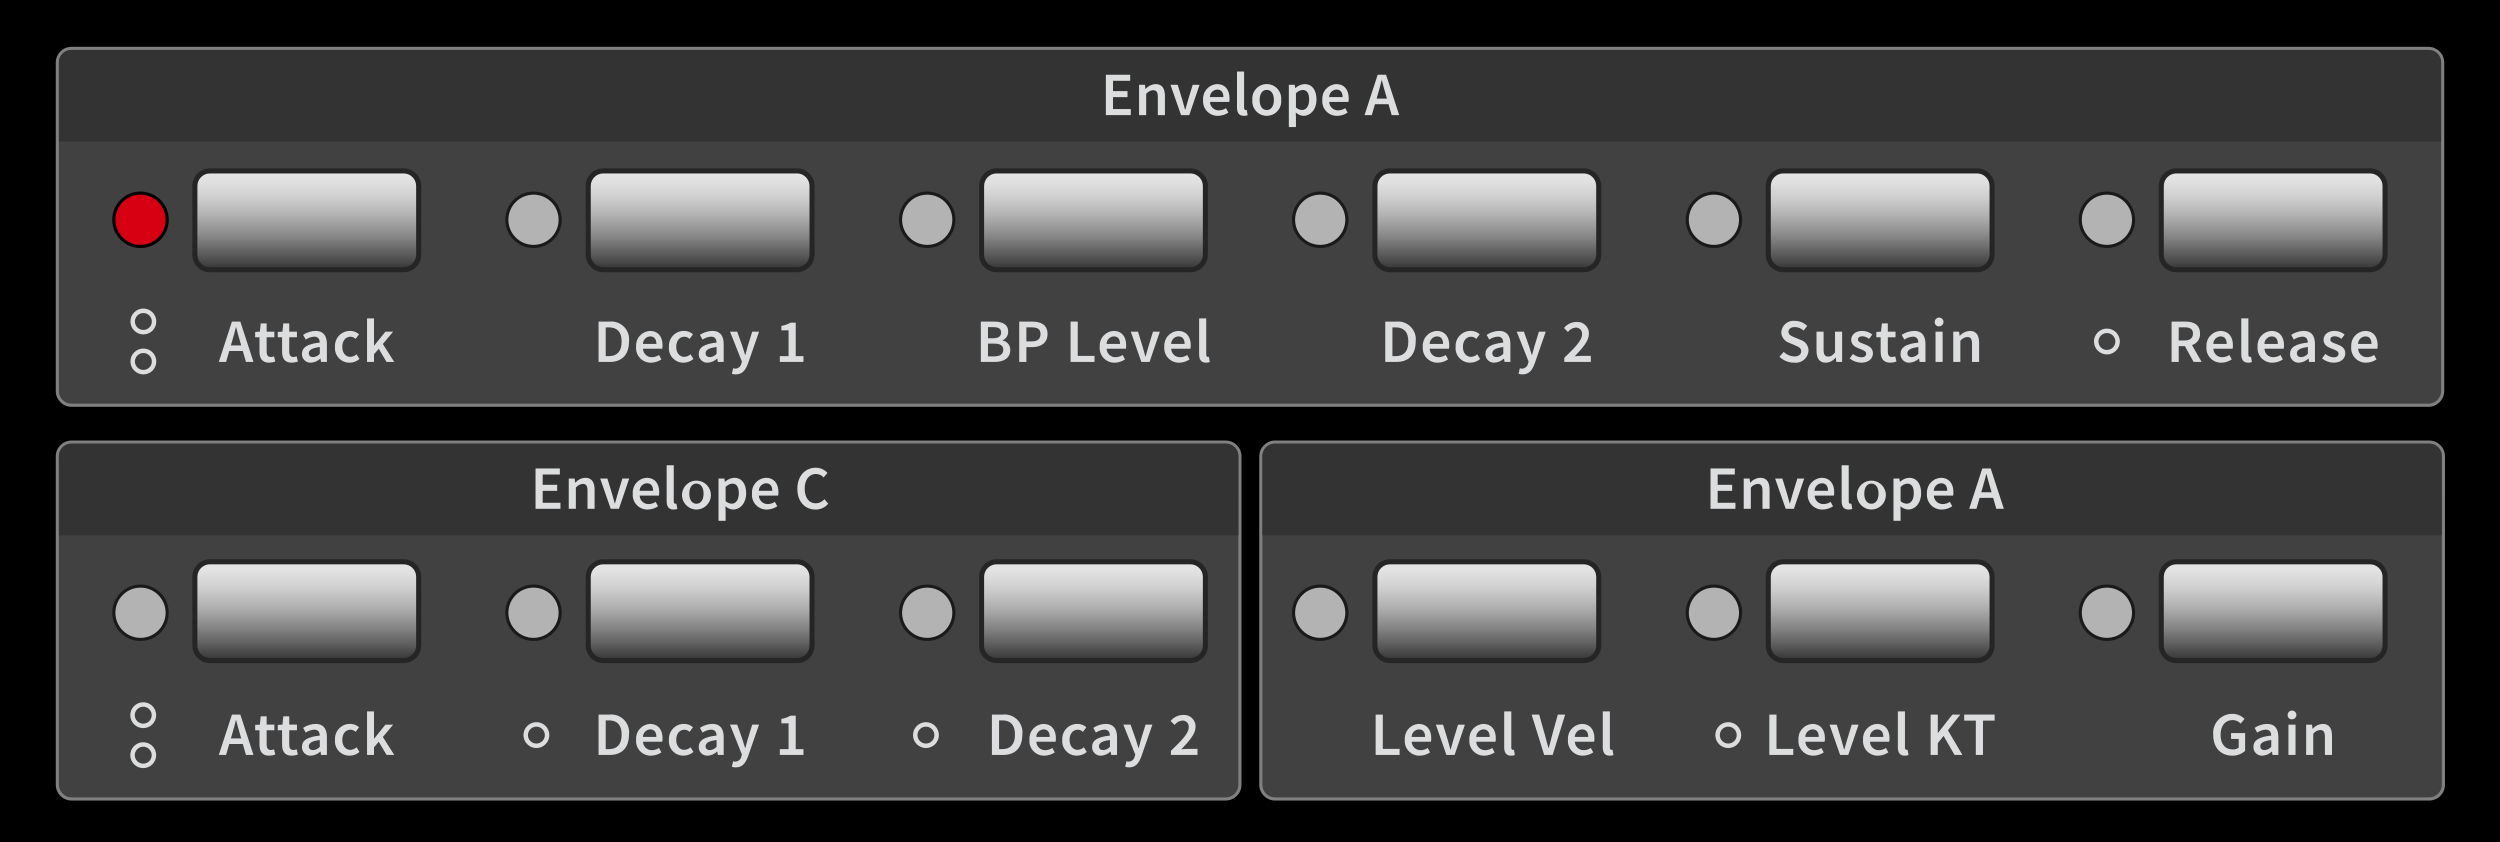
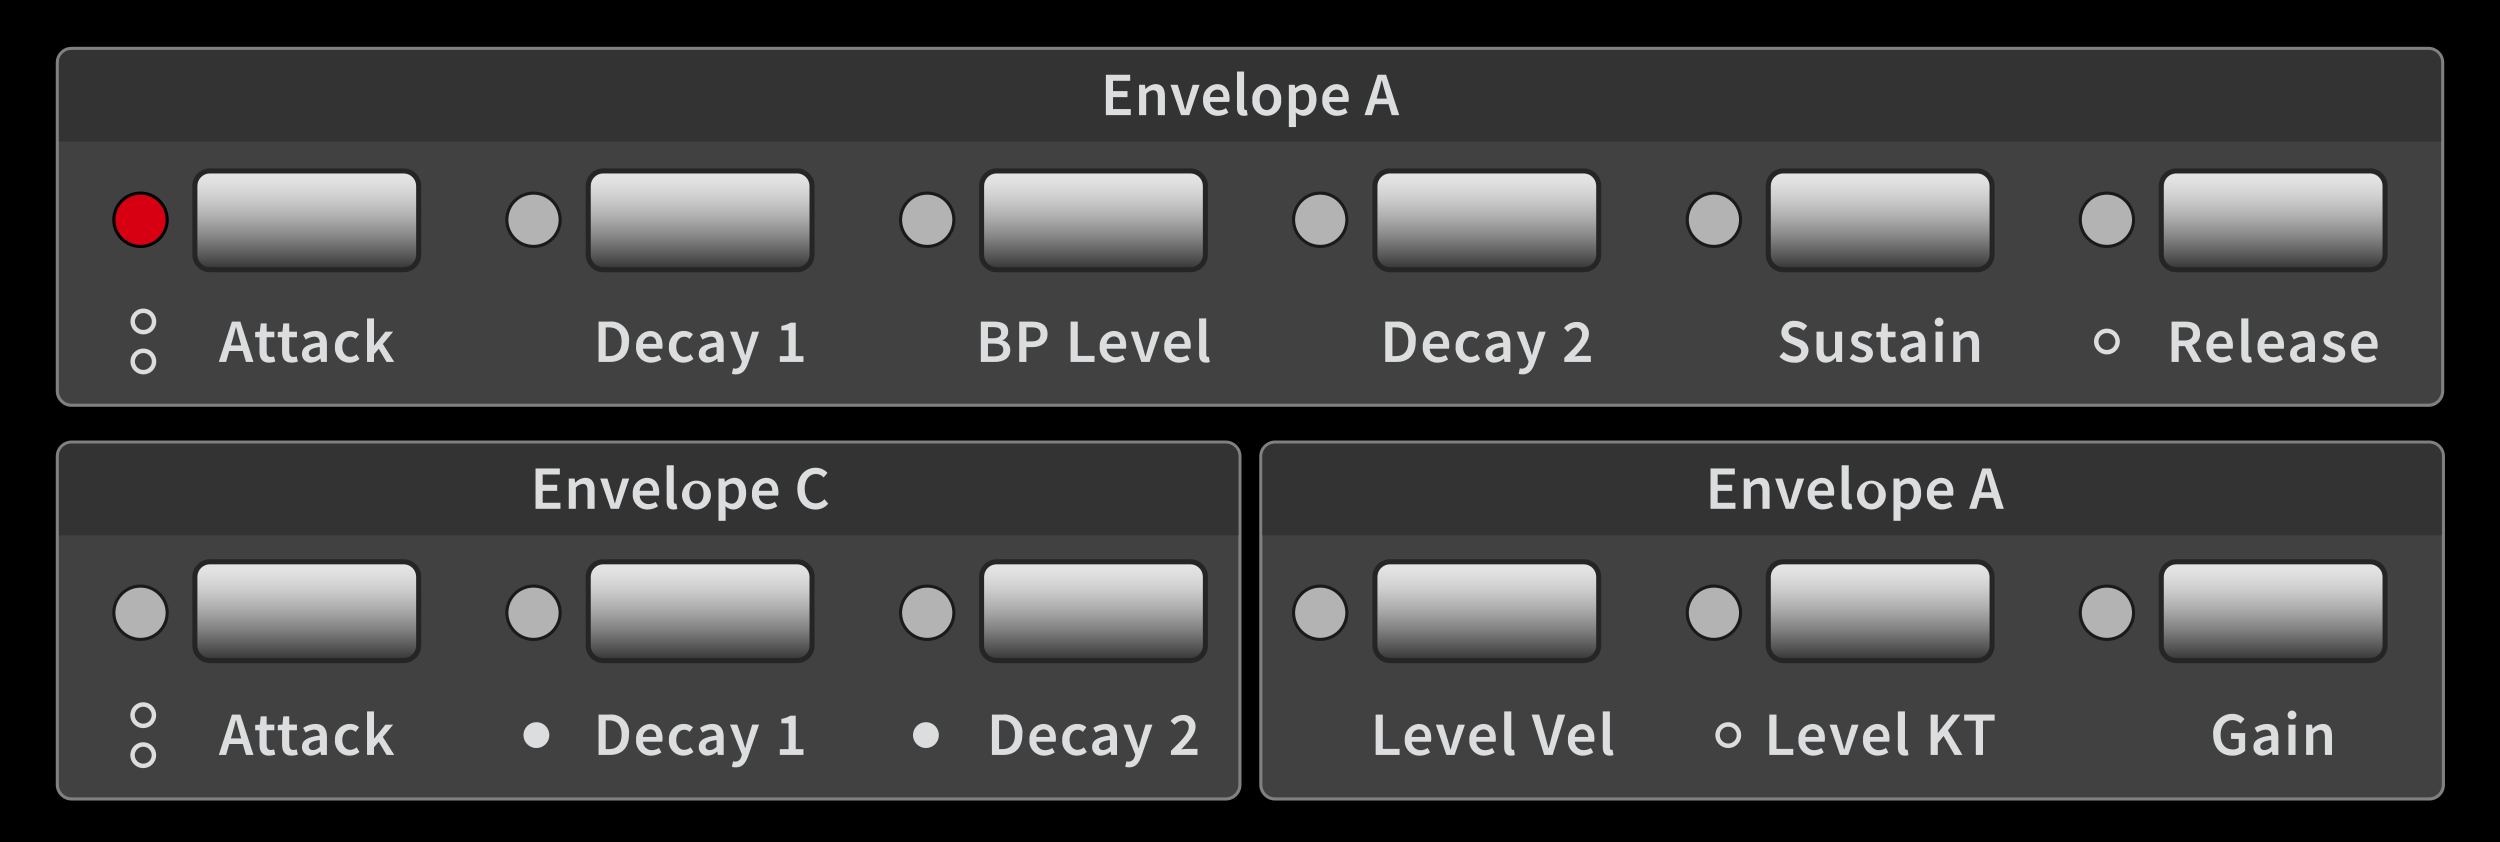
<svg xmlns="http://www.w3.org/2000/svg" xmlns:xlink="http://www.w3.org/1999/xlink" viewBox="0 0 400 134.667">
  <defs>
    <linearGradient id="a" x1="49.083" y1="27.345" x2="49.083" y2="43.155" gradientUnits="userSpaceOnUse">
      <stop offset="0" stop-color="#e6e6e6" />
      <stop offset="0.114" stop-color="#e0e0e0" />
      <stop offset="0.273" stop-color="#cecece" />
      <stop offset="0.457" stop-color="#b0b0b0" />
      <stop offset="0.661" stop-color="#878787" />
      <stop offset="0.878" stop-color="#535353" />
      <stop offset="1" stop-color="#333" />
    </linearGradient>
    <linearGradient id="b" x1="112.02" y1="27.345" x2="112.02" y2="43.155" xlink:href="#a" />
    <linearGradient id="c" x1="174.957" y1="27.345" x2="174.957" y2="43.155" xlink:href="#a" />
    <linearGradient id="d" x1="237.892" y1="27.345" x2="237.892" y2="43.155" xlink:href="#a" />
    <linearGradient id="e" x1="300.827" y1="27.345" x2="300.827" y2="43.155" xlink:href="#a" />
    <linearGradient id="f" x1="363.706" y1="27.345" x2="363.706" y2="43.155" xlink:href="#a" />
    <linearGradient id="g" x1="49.083" y1="89.885" x2="49.083" y2="105.695" xlink:href="#a" />
    <linearGradient id="h" x1="112.02" y1="89.885" x2="112.02" y2="105.695" xlink:href="#a" />
    <linearGradient id="i" x1="174.957" y1="89.885" x2="174.957" y2="105.695" xlink:href="#a" />
    <linearGradient id="j" x1="237.892" y1="89.885" x2="237.892" y2="105.695" xlink:href="#a" />
    <linearGradient id="k" x1="300.827" y1="89.885" x2="300.827" y2="105.695" xlink:href="#a" />
    <linearGradient id="l" x1="363.706" y1="89.885" x2="363.706" y2="105.695" xlink:href="#a" />
  </defs>
  <rect width="400" height="135" />
  <path d="M204.004,70.734H388.675a2.272,2.272,0,0,1,2.272,2.272V125.562a2.272,2.272,0,0,1-2.272,2.272H204.004a2.273,2.273,0,0,1-2.273-2.273V73.007A2.272,2.272,0,0,1,204.004,70.734Z" fill="#414141" />
  <path d="M388.675,70.984a2.029,2.029,0,0,1,2.023,2.023v52.555a2.029,2.029,0,0,1-2.023,2.023H204.004a2.029,2.029,0,0,1-2.023-2.023V73.007a2.029,2.029,0,0,1,2.023-2.023H388.675m0-.5H204.004a2.525,2.525,0,0,0-2.523,2.523v52.555a2.525,2.525,0,0,0,2.523,2.523H388.675a2.525,2.525,0,0,0,2.523-2.523V73.007a2.525,2.525,0,0,0-2.523-2.523Z" fill="gray" />
  <rect x="9.174" y="70.734" width="189.216" height="57.1" rx="2.272" ry="2.272" fill="#414141" />
  <path d="M196.117,70.984a2.029,2.029,0,0,1,2.023,2.023v52.555a2.029,2.029,0,0,1-2.023,2.023H11.446a2.029,2.029,0,0,1-2.023-2.023V73.007a2.029,2.029,0,0,1,2.023-2.023H196.117m0-.5H11.446a2.525,2.525,0,0,0-2.523,2.523v52.555a2.525,2.525,0,0,0,2.523,2.523H196.117a2.525,2.525,0,0,0,2.523-2.523V73.007a2.525,2.525,0,0,0-2.523-2.523Z" fill="gray" />
  <path d="M11.444,7.741H388.554a2.273,2.273,0,0,1,2.273,2.273V62.569a2.272,2.272,0,0,1-2.272,2.272H11.444a2.272,2.272,0,0,1-2.272-2.272V10.014a2.272,2.272,0,0,1,2.272-2.272Z" fill="#414141" />
  <path d="M388.555,7.991a2.029,2.029,0,0,1,2.023,2.023V62.569a2.029,2.029,0,0,1-2.023,2.023H11.444a2.029,2.029,0,0,1-2.023-2.023V10.014a2.029,2.029,0,0,1,2.023-2.023H388.555m0-.5H11.444A2.525,2.525,0,0,0,8.922,10.014V62.569a2.525,2.525,0,0,0,2.523,2.523H388.555a2.525,2.525,0,0,0,2.523-2.523V10.014a2.525,2.525,0,0,0-2.523-2.523Z" fill="gray" />
  <path d="M198.14,85.651H9.424V73.079A1.997,1.997,0,0,1,11.292,70.984H196.271a1.998,1.998,0,0,1,1.868,2.095Z" fill="#333" />
  <path d="M390.698,85.651h-188.716V73.079a1.997,1.997,0,0,1,1.868-2.095H388.829a1.998,1.998,0,0,1,1.868,2.095Z" fill="#333" />
  <path d="M390.577,22.658H9.422V10.087A1.997,1.997,0,0,1,11.29,7.991H388.709a1.998,1.998,0,0,1,1.868,2.095Z" fill="#333" />
  <path d="M22.94,56.482a1.353,1.353,0,1,1-1.353,1.353,1.355,1.355,0,0,1,1.353-1.353m0-.717a2.07,2.07,0,1,0,2.07,2.07,2.07,2.07,0,0,0-2.07-2.07Z" fill="#dcddde" />
  <path d="M22.94,50.083A1.353,1.353,0,1,1,21.587,51.436a1.355,1.355,0,0,1,1.353-1.353m0-.717A2.07,2.07,0,1,0,25.01,51.436a2.07,2.07,0,0,0-2.07-2.07Z" fill="#dcddde" />
  <path d="M337.106,53.288a1.353,1.353,0,1,1-1.353,1.353,1.355,1.355,0,0,1,1.353-1.353m0-.717a2.07,2.07,0,1,0,2.07,2.07,2.07,2.07,0,0,0-2.07-2.07Z" fill="#dcddde" />
  <path d="M22.918,113.076a1.353,1.353,0,1,1-1.353,1.353,1.355,1.355,0,0,1,1.353-1.353m0-.717a2.07,2.07,0,1,0,2.07,2.07,2.07,2.07,0,0,0-2.07-2.07Z" fill="#dcddde" />
  <path d="M22.918,119.475a1.353,1.353,0,1,1-1.353,1.353,1.355,1.355,0,0,1,1.353-1.353m0-.717a2.07,2.07,0,1,0,2.07,2.07,2.069,2.069,0,0,0-2.07-2.07Z" fill="#dcddde" />
  <path d="M276.522,116.263a1.353,1.353,0,1,1-1.353,1.353,1.355,1.355,0,0,1,1.353-1.353m0-.717a2.07,2.07,0,1,0,2.07,2.07A2.069,2.069,0,0,0,276.522,115.546Z" fill="#dcddde" />
+   <path d="M85.824,119.327a1.711,1.711,0,1,1,1.712-1.711A1.713,1.713,0,0,1,85.824,119.327Z" fill="#dcddde" />
  <path d="M85.824,116.263a1.353,1.353,0,1,1-1.353,1.353,1.355,1.355,0,0,1,1.353-1.353m0-.717a2.07,2.07,0,1,0,2.07,2.07,2.069,2.069,0,0,0-2.07-2.07Z" fill="#dcddde" />
+   <path d="M148.149,119.327a1.711,1.711,0,1,1,1.712-1.711A1.713,1.713,0,0,1,148.149,119.327Z" fill="#dcddde" />
  <path d="M148.15,116.263a1.353,1.353,0,1,1-1.353,1.353,1.355,1.355,0,0,1,1.353-1.353m0-.717a2.07,2.07,0,1,0,2.07,2.07,2.069,2.069,0,0,0-2.07-2.07Z" fill="#dcddde" />
  <path d="M37.111,51.454H38.454l2.103,6.457h-1.204l-.504-1.748H36.677l-.503,1.748h-1.165Zm-.168,3.811H38.592l-.227-.79c-.207-.681-.395-1.422-.582-2.132h-.04c-.178.721-.365,1.451-.572,2.132Z" fill="#dcddde" />
  <path d="M41.518,56.272V53.962h-.691v-.849l.75-.049.139-1.323h.948v1.323h1.233v.898H42.663V56.272c0,.572.217.849.681.849a1.397,1.397,0,0,0,.504-.109l.197.839a3.098,3.098,0,0,1-.987.178C41.932,58.029,41.518,57.318,41.518,56.272Z" fill="#dcddde" />
  <path d="M45.133,56.272V53.962h-.691v-.849l.75-.049.139-1.323h.948v1.323h1.233v.898h-1.233V56.272c0,.572.217.849.681.849a1.397,1.397,0,0,0,.504-.109l.197.839a3.098,3.098,0,0,1-.987.178C45.547,58.029,45.133,57.318,45.133,56.272Z" fill="#dcddde" />
  <path d="M48.313,56.607c0-1.037.859-1.58,2.854-1.797-.02-.513-.228-.948-.889-.948a2.762,2.762,0,0,0-1.362.474l-.415-.76a3.795,3.795,0,0,1,1.994-.632c1.205,0,1.807.74,1.807,2.093v2.873h-.938l-.079-.533h-.039a2.362,2.362,0,0,1-1.501.652A1.356,1.356,0,0,1,48.313,56.607Zm2.854,0V55.521c-1.323.168-1.758.513-1.758.997,0,.435.297.622.701.622A1.541,1.541,0,0,0,51.167,56.607Z" fill="#dcddde" />
  <path d="M53.598,55.492a2.391,2.391,0,0,1,2.429-2.547,2.089,2.089,0,0,1,1.422.543l-.553.74a1.186,1.186,0,0,0-.81-.355c-.78,0-1.323.642-1.323,1.619,0,.968.533,1.609,1.294,1.609a1.617,1.617,0,0,0,.997-.415l.464.75a2.42,2.42,0,0,1-1.58.593A2.307,2.307,0,0,1,53.598,55.492Z" fill="#dcddde" />
  <path d="M58.725,50.941h1.115v4.354h.03L61.667,53.063h1.243L61.252,55.038l1.826,2.873H61.845l-1.244-2.103-.761.869v1.234H58.725Z" fill="#dcddde" />
  <path d="M37.112,114.333h1.343l2.103,6.457h-1.204l-.504-1.748H36.678l-.503,1.748h-1.165Zm-.168,3.811h1.648l-.227-.79c-.207-.681-.395-1.422-.582-2.132h-.04c-.178.721-.365,1.451-.572,2.132Z" fill="#dcddde" />
  <path d="M41.519,119.15v-2.311h-.691v-.849l.751-.049.138-1.323h.948v1.323h1.233v.898h-1.233v2.311c0,.572.217.849.681.849a1.396,1.396,0,0,0,.504-.108l.197.839a3.098,3.098,0,0,1-.987.178C41.933,120.908,41.519,120.197,41.519,119.15Z" fill="#dcddde" />
  <path d="M45.134,119.15v-2.311h-.691v-.849l.751-.049.138-1.323h.948v1.323h1.233v.898H46.279v2.311c0,.572.217.849.681.849a1.396,1.396,0,0,0,.504-.108l.197.839a3.098,3.098,0,0,1-.987.178C45.548,120.908,45.134,120.197,45.134,119.15Z" fill="#dcddde" />
  <path d="M48.314,119.486c0-1.037.859-1.58,2.854-1.797-.02-.513-.228-.948-.889-.948a2.762,2.762,0,0,0-1.362.474l-.415-.76a3.795,3.795,0,0,1,1.994-.632c1.205,0,1.807.74,1.807,2.093v2.873h-.938l-.079-.533h-.039a2.363,2.363,0,0,1-1.501.652A1.356,1.356,0,0,1,48.314,119.486Zm2.854,0V118.4c-1.323.168-1.758.513-1.758.997,0,.435.297.622.701.622A1.541,1.541,0,0,0,51.168,119.486Z" fill="#dcddde" />
  <path d="M53.599,118.37a2.391,2.391,0,0,1,2.429-2.547,2.089,2.089,0,0,1,1.422.543l-.553.74a1.186,1.186,0,0,0-.81-.355c-.78,0-1.323.642-1.323,1.619,0,.968.533,1.609,1.294,1.609a1.617,1.617,0,0,0,.997-.415l.464.75a2.422,2.422,0,0,1-1.58.592A2.307,2.307,0,0,1,53.599,118.37Z" fill="#dcddde" />
  <path d="M58.726,113.819h1.115v4.354h.03l1.797-2.231h1.243l-1.658,1.974,1.826,2.873H61.846l-1.244-2.103-.761.869v1.234H58.726Z" fill="#dcddde" />
  <path d="M95.77,51.454h1.728a2.85,2.85,0,0,1,3.14,3.199c0,2.142-1.165,3.258-3.08,3.258H95.77ZM97.418,56.982c1.304,0,2.044-.74,2.044-2.33,0-1.58-.74-2.271-2.044-2.271H96.915v4.601Z" fill="#dcddde" />
  <path d="M101.775,55.492a2.359,2.359,0,0,1,2.231-2.547c1.313,0,2.004.948,2.004,2.3a2.669,2.669,0,0,1-.049.553h-3.08a1.387,1.387,0,0,0,1.432,1.353,2.025,2.025,0,0,0,1.125-.355l.385.711a3.056,3.056,0,0,1-1.658.523A2.338,2.338,0,0,1,101.775,55.492Zm3.248-.464c0-.75-.325-1.205-.986-1.205a1.217,1.217,0,0,0-1.165,1.205Z" fill="#dcddde" />
  <path d="M107.03,55.492a2.391,2.391,0,0,1,2.429-2.547,2.089,2.089,0,0,1,1.422.543l-.553.74a1.186,1.186,0,0,0-.81-.355c-.78,0-1.323.642-1.323,1.619,0,.968.533,1.609,1.294,1.609a1.617,1.617,0,0,0,.997-.415l.464.75a2.42,2.42,0,0,1-1.58.593A2.307,2.307,0,0,1,107.03,55.492Z" fill="#dcddde" />
  <path d="M111.801,56.607c0-1.037.859-1.58,2.854-1.797-.02-.513-.228-.948-.889-.948a2.762,2.762,0,0,0-1.362.474l-.415-.76a3.795,3.795,0,0,1,1.994-.632c1.205,0,1.807.74,1.807,2.093v2.873h-.938l-.079-.533h-.039a2.363,2.363,0,0,1-1.501.652A1.356,1.356,0,0,1,111.801,56.607Zm2.854,0V55.521c-1.323.168-1.758.513-1.758.997,0,.435.297.622.701.622A1.541,1.541,0,0,0,114.654,56.607Z" fill="#dcddde" />
  <path d="M117.096,59.806l.207-.889a1.182,1.182,0,0,0,.346.069,1.015,1.015,0,0,0,.967-.83l.089-.306-1.905-4.788h1.155l.839,2.379c.139.425.276.908.425,1.362h.04c.118-.444.246-.928.365-1.362l.73-2.379h1.096l-1.758,5.064c-.404,1.096-.908,1.777-1.964,1.777A1.889,1.889,0,0,1,117.096,59.806Z" fill="#dcddde" />
  <path d="M124.771,56.982h1.402V52.856h-1.155V52.145a4.212,4.212,0,0,0,1.451-.513h.849v5.351h1.234v.928h-3.781Z" fill="#dcddde" />
  <path d="M156.932,51.454h2.063c1.333,0,2.311.405,2.311,1.589a1.455,1.455,0,0,1-.898,1.402v.04a1.475,1.475,0,0,1,1.233,1.53c0,1.293-1.056,1.895-2.478,1.895h-2.231Zm1.965,2.666c.898,0,1.283-.355,1.283-.908,0-.632-.425-.869-1.264-.869h-.839v1.777ZM159.044,57.022c.948,0,1.481-.345,1.481-1.066,0-.681-.514-.978-1.481-.978h-.967V57.022Z" fill="#dcddde" />
  <path d="M163.075,51.454h2.034c1.431,0,2.497.494,2.497,1.994,0,1.432-1.066,2.093-2.458,2.093h-.928v2.37h-1.145Zm1.984,3.169c.958,0,1.422-.385,1.422-1.175,0-.81-.504-1.076-1.461-1.076h-.8v2.251Z" fill="#dcddde" />
  <path d="M171.293,51.454h1.146v5.489H175.124v.967H171.293Z" fill="#dcddde" />
  <path d="M175.956,55.492a2.359,2.359,0,0,1,2.231-2.547c1.313,0,2.004.948,2.004,2.3a2.669,2.669,0,0,1-.049.553H177.062a1.387,1.387,0,0,0,1.432,1.353,2.025,2.025,0,0,0,1.125-.355l.385.711a3.056,3.056,0,0,1-1.658.523A2.338,2.338,0,0,1,175.956,55.492Zm3.248-.464c0-.75-.325-1.205-.986-1.205a1.217,1.217,0,0,0-1.165,1.205Z" fill="#dcddde" />
  <path d="M180.925,53.063h1.155l.771,2.517c.128.474.276.968.404,1.461h.04c.138-.494.276-.987.414-1.461l.771-2.517h1.096l-1.648,4.847h-1.313Z" fill="#dcddde" />
  <path d="M186.287,55.492a2.359,2.359,0,0,1,2.231-2.547c1.313,0,2.004.948,2.004,2.3a2.669,2.669,0,0,1-.049.553h-3.08a1.387,1.387,0,0,0,1.432,1.353,2.025,2.025,0,0,0,1.125-.355l.385.711a3.056,3.056,0,0,1-1.658.523A2.338,2.338,0,0,1,186.287,55.492Zm3.248-.464c0-.75-.325-1.205-.986-1.205a1.217,1.217,0,0,0-1.165,1.205Z" fill="#dcddde" />
  <path d="M191.858,56.666V50.941h1.136v5.785c0,.276.128.375.246.375a.686.686,0,0,0,.178-.02l.148.849a1.546,1.546,0,0,1-.603.099C192.154,58.029,191.858,57.506,191.858,56.666Z" fill="#dcddde" />
  <path d="M221.642,51.454h1.728a2.85,2.85,0,0,1,3.14,3.199c0,2.142-1.165,3.258-3.08,3.258H221.642ZM223.29,56.982c1.304,0,2.044-.74,2.044-2.33,0-1.58-.74-2.271-2.044-2.271h-.503v4.601Z" fill="#dcddde" />
  <path d="M227.647,55.492a2.359,2.359,0,0,1,2.231-2.547c1.313,0,2.004.948,2.004,2.3a2.669,2.669,0,0,1-.049.553h-3.08a1.387,1.387,0,0,0,1.432,1.353,2.025,2.025,0,0,0,1.125-.355l.385.711a3.056,3.056,0,0,1-1.658.523A2.338,2.338,0,0,1,227.647,55.492Zm3.248-.464c0-.75-.325-1.205-.986-1.205a1.217,1.217,0,0,0-1.165,1.205Z" fill="#dcddde" />
  <path d="M232.902,55.492a2.391,2.391,0,0,1,2.429-2.547,2.089,2.089,0,0,1,1.422.543l-.553.74a1.186,1.186,0,0,0-.81-.355c-.78,0-1.323.642-1.323,1.619,0,.968.533,1.609,1.294,1.609a1.617,1.617,0,0,0,.997-.415l.464.75a2.42,2.42,0,0,1-1.58.593A2.307,2.307,0,0,1,232.902,55.492Z" fill="#dcddde" />
  <path d="M237.673,56.607c0-1.037.859-1.58,2.854-1.797-.02-.513-.228-.948-.889-.948a2.762,2.762,0,0,0-1.362.474l-.415-.76a3.795,3.795,0,0,1,1.994-.632c1.205,0,1.807.74,1.807,2.093v2.873h-.938l-.079-.533h-.039a2.363,2.363,0,0,1-1.501.652A1.356,1.356,0,0,1,237.673,56.607Zm2.854,0V55.521c-1.323.168-1.758.513-1.758.997,0,.435.297.622.701.622A1.541,1.541,0,0,0,240.526,56.607Z" fill="#dcddde" />
  <path d="M242.968,59.806l.207-.889a1.182,1.182,0,0,0,.346.069,1.015,1.015,0,0,0,.967-.83l.089-.306-1.905-4.788h1.155l.839,2.379c.139.425.276.908.425,1.362h.04c.118-.444.246-.928.365-1.362l.73-2.379h1.096l-1.758,5.064c-.404,1.096-.908,1.777-1.964,1.777A1.889,1.889,0,0,1,242.968,59.806Z" fill="#dcddde" />
  <path d="M250.287,57.249c1.748-1.688,2.844-2.794,2.844-3.751a.974.974,0,0,0-1.037-1.086,1.733,1.733,0,0,0-1.224.701l-.632-.632a2.568,2.568,0,0,1,2.004-.968,1.835,1.835,0,0,1,1.984,1.925c0,1.116-1.037,2.261-2.28,3.574.325-.03.74-.069,1.046-.069h1.54v.967h-4.245Z" fill="#dcddde" />
  <path d="M284.715,57.082l.672-.78a2.567,2.567,0,0,0,1.678.731c.73,0,1.126-.326,1.126-.83,0-.533-.415-.701-.997-.948l-.889-.385a1.861,1.861,0,0,1-1.304-1.718,1.964,1.964,0,0,1,2.172-1.817,2.848,2.848,0,0,1,1.984.819l-.582.731a2.104,2.104,0,0,0-1.402-.553c-.611,0-1.017.287-1.017.76,0,.503.494.691,1.027.908l.878.365a1.807,1.807,0,0,1,1.304,1.748,2.053,2.053,0,0,1-2.32,1.916A3.345,3.345,0,0,1,284.715,57.082Z" fill="#dcddde" />
  <path d="M290.641,56.104V53.063h1.136v2.893c0,.799.228,1.096.75,1.096.425,0,.711-.197,1.076-.671V53.063h1.136v4.847h-.928l-.089-.711h-.03a1.975,1.975,0,0,1-1.56.83C291.095,58.029,290.641,57.328,290.641,56.104Z" fill="#dcddde" />
  <path d="M295.946,57.358l.533-.73a2.155,2.155,0,0,0,1.342.543c.523,0,.771-.247.771-.583,0-.405-.523-.583-1.037-.78-.642-.237-1.362-.602-1.362-1.412,0-.849.682-1.451,1.768-1.451a2.619,2.619,0,0,1,1.609.583l-.523.691a1.808,1.808,0,0,0-1.066-.415c-.483,0-.711.227-.711.533,0,.385.484.533,1.007.721.662.247,1.393.562,1.393,1.471,0,.83-.661,1.501-1.886,1.501A3.071,3.071,0,0,1,295.946,57.358Z" fill="#dcddde" />
  <path d="M300.904,56.272V53.962h-.691v-.849l.75-.049.139-1.323h.948v1.323h1.233v.898h-1.233V56.272c0,.572.217.849.681.849a1.397,1.397,0,0,0,.504-.109l.197.839a3.098,3.098,0,0,1-.987.178C301.318,58.029,300.904,57.318,300.904,56.272Z" fill="#dcddde" />
  <path d="M304.085,56.607c0-1.037.859-1.58,2.854-1.797-.02-.513-.228-.948-.889-.948a2.762,2.762,0,0,0-1.362.474l-.415-.76a3.795,3.795,0,0,1,1.994-.632c1.205,0,1.807.74,1.807,2.093v2.873h-.938l-.079-.533h-.039a2.363,2.363,0,0,1-1.501.652A1.356,1.356,0,0,1,304.085,56.607Zm2.854,0V55.521c-1.323.168-1.758.513-1.758.997,0,.435.297.622.701.622A1.541,1.541,0,0,0,306.938,56.607Z" fill="#dcddde" />
  <path d="M309.558,51.573a.703.703,0,1,1,.7.642A.651.651,0,0,1,309.558,51.573Zm.128,1.491h1.136v4.847h-1.136Z" fill="#dcddde" />
  <path d="M312.521,53.063h.938l.079.651h.04a2.252,2.252,0,0,1,1.589-.77c1.037,0,1.491.701,1.491,1.925v3.041h-1.136V55.018c0-.8-.227-1.096-.76-1.096a1.534,1.534,0,0,0-1.105.602v3.386h-1.136Z" fill="#dcddde" />
  <path d="M347.45,51.454h2.182c1.343,0,2.37.474,2.37,1.915a1.807,1.807,0,0,1-1.284,1.846l1.54,2.695h-1.283L349.583,55.383h-.987v2.527h-1.145Zm2.063,3.021c.879,0,1.362-.375,1.362-1.106,0-.74-.483-.997-1.362-.997h-.918v2.103Z" fill="#dcddde" />
  <path d="M353.031,55.492a2.359,2.359,0,0,1,2.231-2.547c1.313,0,2.004.948,2.004,2.3a2.669,2.669,0,0,1-.049.553H354.138a1.387,1.387,0,0,0,1.432,1.353,2.025,2.025,0,0,0,1.125-.355l.385.711a3.056,3.056,0,0,1-1.658.523A2.338,2.338,0,0,1,353.031,55.492Zm3.248-.464c0-.75-.325-1.205-.986-1.205a1.217,1.217,0,0,0-1.165,1.205Z" fill="#dcddde" />
  <path d="M358.603,56.666V50.941h1.136v5.785c0,.276.128.375.246.375a.686.686,0,0,0,.178-.02l.148.849a1.546,1.546,0,0,1-.603.099C358.898,58.029,358.603,57.506,358.603,56.666Z" fill="#dcddde" />
  <path d="M361.209,55.492a2.359,2.359,0,0,1,2.231-2.547c1.313,0,2.004.948,2.004,2.3a2.67,2.67,0,0,1-.049.553h-3.08a1.387,1.387,0,0,0,1.432,1.353,2.025,2.025,0,0,0,1.125-.355l.385.711a3.056,3.056,0,0,1-1.658.523A2.338,2.338,0,0,1,361.209,55.492Zm3.248-.464c0-.75-.325-1.205-.986-1.205a1.217,1.217,0,0,0-1.165,1.205Z" fill="#dcddde" />
  <path d="M366.405,56.607c0-1.037.859-1.58,2.854-1.797-.02-.513-.228-.948-.889-.948a2.762,2.762,0,0,0-1.362.474l-.415-.76a3.795,3.795,0,0,1,1.994-.632c1.205,0,1.807.74,1.807,2.093v2.873h-.938l-.079-.533h-.039a2.363,2.363,0,0,1-1.501.652A1.356,1.356,0,0,1,366.405,56.607Zm2.854,0V55.521c-1.323.168-1.758.513-1.758.997,0,.435.297.622.701.622A1.541,1.541,0,0,0,369.259,56.607Z" fill="#dcddde" />
  <path d="M371.522,57.358l.533-.73a2.155,2.155,0,0,0,1.342.543c.523,0,.771-.247.771-.583,0-.405-.523-.583-1.037-.78-.642-.237-1.362-.602-1.362-1.412,0-.849.682-1.451,1.768-1.451a2.619,2.619,0,0,1,1.609.583l-.523.691a1.808,1.808,0,0,0-1.066-.415c-.483,0-.711.227-.711.533,0,.385.484.533,1.007.721.662.247,1.393.562,1.393,1.471,0,.83-.661,1.501-1.886,1.501A3.071,3.071,0,0,1,371.522,57.358Z" fill="#dcddde" />
  <path d="M376.193,55.492a2.359,2.359,0,0,1,2.231-2.547c1.313,0,2.004.948,2.004,2.3a2.669,2.669,0,0,1-.049.553H377.3a1.387,1.387,0,0,0,1.432,1.353,2.025,2.025,0,0,0,1.125-.355l.385.711a3.056,3.056,0,0,1-1.658.523A2.338,2.338,0,0,1,376.193,55.492Zm3.248-.464c0-.75-.325-1.205-.986-1.205a1.217,1.217,0,0,0-1.165,1.205Z" fill="#dcddde" />
  <path d="M354.117,117.581a3.053,3.053,0,0,1,3.051-3.367,2.66,2.66,0,0,1,1.955.819l-.612.741a1.749,1.749,0,0,0-1.303-.563c-1.146,0-1.916.889-1.916,2.34,0,1.471.682,2.36,1.975,2.36a1.431,1.431,0,0,0,.929-.287v-1.392H356.971v-.938h2.251v2.843a2.961,2.961,0,0,1-2.063.77C355.411,120.908,354.117,119.723,354.117,117.581Z" fill="#dcddde" />
  <path d="M360.548,119.486c0-1.037.859-1.58,2.854-1.797-.02-.513-.228-.948-.889-.948a2.762,2.762,0,0,0-1.362.474l-.415-.76a3.795,3.795,0,0,1,1.994-.632c1.205,0,1.807.74,1.807,2.093v2.873h-.938l-.079-.533h-.039a2.363,2.363,0,0,1-1.501.652A1.356,1.356,0,0,1,360.548,119.486Zm2.854,0V118.4c-1.323.168-1.758.513-1.758.997,0,.435.297.622.701.622A1.541,1.541,0,0,0,363.401,119.486Z" fill="#dcddde" />
  <path d="M366.021,114.451a.703.703,0,1,1,.7.642A.651.651,0,0,1,366.021,114.451Zm.128,1.491h1.136v4.847h-1.136Z" fill="#dcddde" />
  <path d="M368.983,115.942h.938l.079.651h.04a2.252,2.252,0,0,1,1.589-.77c1.037,0,1.491.701,1.491,1.925v3.041h-1.136v-2.893c0-.8-.227-1.096-.76-1.096a1.534,1.534,0,0,0-1.105.602v3.386H368.983Z" fill="#dcddde" />
  <path d="M283.092,114.333h1.145v5.489h2.686v.967H283.092Z" fill="#dcddde" />
  <path d="M287.754,118.37a2.359,2.359,0,0,1,2.231-2.547c1.313,0,2.004.948,2.004,2.3a2.669,2.669,0,0,1-.049.553h-3.08a1.387,1.387,0,0,0,1.432,1.353,2.025,2.025,0,0,0,1.125-.355l.385.711a3.056,3.056,0,0,1-1.658.523A2.338,2.338,0,0,1,287.754,118.37Zm3.248-.464c0-.75-.325-1.205-.986-1.205a1.217,1.217,0,0,0-1.165,1.205Z" fill="#dcddde" />
  <path d="M292.723,115.942h1.155l.771,2.517c.128.474.276.968.404,1.461h.04c.138-.494.276-.987.414-1.461l.77-2.517h1.096l-1.648,4.847h-1.313Z" fill="#dcddde" />
  <path d="M298.086,118.37a2.359,2.359,0,0,1,2.231-2.547c1.313,0,2.004.948,2.004,2.3a2.669,2.669,0,0,1-.049.553h-3.08a1.387,1.387,0,0,0,1.432,1.353,2.025,2.025,0,0,0,1.125-.355l.385.711a3.056,3.056,0,0,1-1.658.523A2.338,2.338,0,0,1,298.086,118.37Zm3.248-.464c0-.75-.325-1.205-.986-1.205a1.217,1.217,0,0,0-1.165,1.205Z" fill="#dcddde" />
  <path d="M303.657,119.545v-5.726H304.793v5.785c0,.276.128.375.246.375a.686.686,0,0,0,.178-.02l.148.849a1.546,1.546,0,0,1-.603.099C303.953,120.908,303.657,120.384,303.657,119.545Z" fill="#dcddde" />
  <path d="M308.902,114.333h1.146v2.932h.029l2.301-2.932h1.273L311.667,116.85l2.319,3.939h-1.264l-1.747-3.041-.928,1.155v1.886h-1.146Z" fill="#dcddde" />
  <path d="M316.132,115.3h-1.866v-.967h4.877v.967h-1.866v5.489h-1.145Z" fill="#dcddde" />
  <path d="M220.104,114.333H221.25v5.489h2.686v.967h-3.831Z" fill="#dcddde" />
  <path d="M224.767,118.37a2.359,2.359,0,0,1,2.231-2.547c1.313,0,2.004.948,2.004,2.3a2.669,2.669,0,0,1-.049.553h-3.08a1.387,1.387,0,0,0,1.432,1.353,2.025,2.025,0,0,0,1.125-.355l.385.711a3.056,3.056,0,0,1-1.658.523A2.338,2.338,0,0,1,224.767,118.37Zm3.248-.464c0-.75-.325-1.205-.986-1.205a1.217,1.217,0,0,0-1.165,1.205Z" fill="#dcddde" />
  <path d="M229.735,115.942h1.155l.771,2.517c.128.474.276.968.404,1.461h.04c.138-.494.276-.987.414-1.461l.771-2.517h1.096l-1.648,4.847h-1.313Z" fill="#dcddde" />
  <path d="M235.099,118.37a2.359,2.359,0,0,1,2.231-2.547c1.313,0,2.004.948,2.004,2.3a2.67,2.67,0,0,1-.049.553h-3.08a1.387,1.387,0,0,0,1.432,1.353,2.025,2.025,0,0,0,1.125-.355l.385.711a3.056,3.056,0,0,1-1.658.523A2.338,2.338,0,0,1,235.099,118.37Zm3.248-.464c0-.75-.325-1.205-.986-1.205a1.217,1.217,0,0,0-1.165,1.205Z" fill="#dcddde" />
  <path d="M240.67,119.545v-5.726h1.136v5.785c0,.276.128.375.246.375a.686.686,0,0,0,.178-.02l.148.849a1.546,1.546,0,0,1-.603.099C240.966,120.908,240.67,120.384,240.67,119.545Z" fill="#dcddde" />
  <path d="M245.057,114.333h1.214l.908,3.248c.207.73.355,1.362.572,2.103h.04c.217-.741.365-1.373.562-2.103l.898-3.248h1.175l-2.004,6.457h-1.353Z" fill="#dcddde" />
  <path d="M250.873,118.37a2.359,2.359,0,0,1,2.231-2.547c1.313,0,2.004.948,2.004,2.3a2.669,2.669,0,0,1-.049.553h-3.08a1.387,1.387,0,0,0,1.432,1.353,2.025,2.025,0,0,0,1.125-.355l.385.711a3.056,3.056,0,0,1-1.658.523A2.338,2.338,0,0,1,250.873,118.37Zm3.248-.464c0-.75-.325-1.205-.986-1.205a1.217,1.217,0,0,0-1.165,1.205Z" fill="#dcddde" />
  <path d="M256.444,119.545v-5.726h1.136v5.785c0,.276.128.375.246.375a.686.686,0,0,0,.178-.02l.148.849a1.546,1.546,0,0,1-.603.099C256.74,120.908,256.444,120.384,256.444,119.545Z" fill="#dcddde" />
  <path d="M158.705,114.333h1.728a2.85,2.85,0,0,1,3.14,3.199c0,2.142-1.165,3.258-3.08,3.258h-1.787Zm1.648,5.528c1.304,0,2.044-.74,2.044-2.33,0-1.58-.74-2.271-2.044-2.271h-.503v4.6Z" fill="#dcddde" />
  <path d="M164.711,118.37a2.359,2.359,0,0,1,2.231-2.547c1.313,0,2.004.948,2.004,2.3a2.669,2.669,0,0,1-.049.553h-3.08a1.387,1.387,0,0,0,1.432,1.353,2.025,2.025,0,0,0,1.125-.355l.385.711a3.056,3.056,0,0,1-1.658.523A2.338,2.338,0,0,1,164.711,118.37Zm3.248-.464c0-.75-.325-1.205-.986-1.205a1.217,1.217,0,0,0-1.165,1.205Z" fill="#dcddde" />
  <path d="M169.966,118.37a2.391,2.391,0,0,1,2.429-2.547,2.089,2.089,0,0,1,1.422.543l-.553.74a1.186,1.186,0,0,0-.81-.355c-.78,0-1.323.642-1.323,1.619,0,.968.533,1.609,1.294,1.609a1.617,1.617,0,0,0,.997-.415l.464.75a2.422,2.422,0,0,1-1.58.592A2.307,2.307,0,0,1,169.966,118.37Z" fill="#dcddde" />
  <path d="M174.736,119.486c0-1.037.859-1.58,2.854-1.797-.02-.513-.228-.948-.889-.948a2.762,2.762,0,0,0-1.362.474l-.415-.76a3.795,3.795,0,0,1,1.994-.632c1.205,0,1.807.74,1.807,2.093v2.873h-.938l-.079-.533H177.669a2.363,2.363,0,0,1-1.501.652A1.356,1.356,0,0,1,174.736,119.486Zm2.854,0V118.4c-1.323.168-1.758.513-1.758.997,0,.435.297.622.701.622A1.541,1.541,0,0,0,177.59,119.486Z" fill="#dcddde" />
  <path d="M180.031,122.685l.207-.889a1.182,1.182,0,0,0,.346.069,1.015,1.015,0,0,0,.967-.83l.089-.306-1.905-4.788h1.155l.839,2.379c.139.425.276.908.425,1.363h.04c.118-.444.246-.928.365-1.363l.73-2.379h1.096l-1.758,5.064c-.404,1.096-.908,1.777-1.964,1.777A1.889,1.889,0,0,1,180.031,122.685Z" fill="#dcddde" />
  <path d="M187.351,120.127c1.748-1.688,2.844-2.794,2.844-3.751a.974.974,0,0,0-1.037-1.086,1.733,1.733,0,0,0-1.224.701l-.632-.632a2.568,2.568,0,0,1,2.004-.968,1.835,1.835,0,0,1,1.984,1.925c0,1.116-1.037,2.261-2.28,3.574.325-.03.74-.069,1.046-.069h1.54v.967h-4.245Z" fill="#dcddde" />
  <path d="M95.77,114.333h1.728a2.85,2.85,0,0,1,3.14,3.199c0,2.142-1.165,3.258-3.08,3.258H95.77Zm1.648,5.528c1.304,0,2.044-.74,2.044-2.33,0-1.58-.74-2.271-2.044-2.271H96.915v4.6Z" fill="#dcddde" />
  <path d="M101.775,118.37a2.359,2.359,0,0,1,2.231-2.547c1.313,0,2.004.948,2.004,2.3a2.669,2.669,0,0,1-.049.553h-3.08a1.387,1.387,0,0,0,1.432,1.353,2.025,2.025,0,0,0,1.125-.355l.385.711a3.056,3.056,0,0,1-1.658.523A2.338,2.338,0,0,1,101.775,118.37Zm3.248-.464c0-.75-.325-1.205-.986-1.205a1.217,1.217,0,0,0-1.165,1.205Z" fill="#dcddde" />
  <path d="M107.03,118.37a2.391,2.391,0,0,1,2.429-2.547,2.089,2.089,0,0,1,1.422.543l-.553.74a1.186,1.186,0,0,0-.81-.355c-.78,0-1.323.642-1.323,1.619,0,.968.533,1.609,1.294,1.609a1.617,1.617,0,0,0,.997-.415l.464.75a2.422,2.422,0,0,1-1.58.592A2.307,2.307,0,0,1,107.03,118.37Z" fill="#dcddde" />
  <path d="M111.801,119.486c0-1.037.859-1.58,2.854-1.797-.02-.513-.228-.948-.889-.948a2.762,2.762,0,0,0-1.362.474l-.415-.76a3.795,3.795,0,0,1,1.994-.632c1.205,0,1.807.74,1.807,2.093v2.873h-.938l-.079-.533h-.039a2.363,2.363,0,0,1-1.501.652A1.356,1.356,0,0,1,111.801,119.486Zm2.854,0V118.4c-1.323.168-1.758.513-1.758.997,0,.435.297.622.701.622A1.541,1.541,0,0,0,114.654,119.486Z" fill="#dcddde" />
  <path d="M117.096,122.685l.207-.889a1.183,1.183,0,0,0,.346.069,1.015,1.015,0,0,0,.967-.83l.089-.306-1.905-4.788h1.155l.839,2.379c.139.425.276.908.425,1.363h.04c.118-.444.246-.928.365-1.363l.73-2.379h1.096l-1.758,5.064c-.404,1.096-.908,1.777-1.964,1.777A1.889,1.889,0,0,1,117.096,122.685Z" fill="#dcddde" />
  <path d="M124.771,119.861h1.402v-4.126h-1.155v-.711a4.212,4.212,0,0,0,1.451-.513h.849v5.351h1.234v.928h-3.781Z" fill="#dcddde" />
  <path d="M176.938,11.961h3.89v.967H178.083v1.649h2.319v.967H178.083v1.906h2.843V18.418H176.938Z" fill="#dcddde" />
  <path d="M182.252,13.571h.938l.079.651h.04a2.25,2.25,0,0,1,1.589-.77c1.037,0,1.491.701,1.491,1.925V18.418h-1.136V15.525c0-.8-.227-1.096-.76-1.096a1.534,1.534,0,0,0-1.105.602V18.418H182.252Z" fill="#dcddde" />
  <path d="M187.279,13.571h1.155l.771,2.517c.128.474.276.968.404,1.461h.04c.138-.494.276-.987.414-1.461l.77-2.517h1.096L190.281,18.418h-1.313Z" fill="#dcddde" />
  <path d="M192.494,15.999a2.359,2.359,0,0,1,2.231-2.547c1.313,0,2.004.948,2.004,2.3a2.669,2.669,0,0,1-.049.553h-3.08a1.387,1.387,0,0,0,1.432,1.353,2.025,2.025,0,0,0,1.125-.355l.385.711a3.056,3.056,0,0,1-1.658.523A2.338,2.338,0,0,1,192.494,15.999Zm3.248-.464c0-.75-.325-1.205-.986-1.205a1.217,1.217,0,0,0-1.165,1.205Z" fill="#dcddde" />
  <path d="M197.918,17.174V11.448h1.136V17.233c0,.276.128.375.246.375a.686.686,0,0,0,.178-.02l.148.849a1.546,1.546,0,0,1-.603.099C198.214,18.537,197.918,18.013,197.918,17.174Z" fill="#dcddde" />
  <path d="M200.377,15.999a2.317,2.317,0,1,1,4.611,0,2.316,2.316,0,1,1-4.611,0Zm3.446,0c0-.977-.435-1.619-1.146-1.619S201.542,15.022,201.542,15.999c0,.968.425,1.609,1.136,1.609S203.823,16.967,203.823,15.999Z" fill="#dcddde" />
  <path d="M206.215,13.571h.938l.079.513h.04a2.361,2.361,0,0,1,1.461-.632c1.204,0,1.905.967,1.905,2.468,0,1.658-.997,2.616-2.073,2.616a1.963,1.963,0,0,1-1.244-.533l.03.81v1.52h-1.136Zm3.248,2.359c0-.968-.316-1.54-1.047-1.54a1.547,1.547,0,0,0-1.065.543v2.261a1.531,1.531,0,0,0,.977.405C208.969,17.599,209.463,17.026,209.463,15.93Z" fill="#dcddde" />
  <path d="M211.568,15.999a2.359,2.359,0,0,1,2.231-2.547c1.313,0,2.004.948,2.004,2.3a2.669,2.669,0,0,1-.049.553H212.675a1.387,1.387,0,0,0,1.432,1.353,2.025,2.025,0,0,0,1.125-.355l.385.711a3.056,3.056,0,0,1-1.658.523A2.338,2.338,0,0,1,211.568,15.999Zm3.248-.464c0-.75-.325-1.205-.986-1.205a1.217,1.217,0,0,0-1.165,1.205Z" fill="#dcddde" />
  <path d="M220.428,11.961h1.343l2.103,6.457H222.669l-.504-1.748h-2.172l-.503,1.748h-1.165Zm-.168,3.811h1.648l-.227-.79c-.207-.681-.395-1.422-.582-2.132h-.04c-.178.721-.365,1.451-.572,2.132Z" fill="#dcddde" />
  <path d="M85.686,74.954H89.575v.967H86.831v1.649h2.319v.967H86.831v1.906h2.843v.967H85.686Z" fill="#dcddde" />
  <path d="M91,76.563h.938l.079.651h.04a2.25,2.25,0,0,1,1.589-.77c1.037,0,1.491.701,1.491,1.925v3.041H94.001V78.518c0-.8-.227-1.096-.76-1.096a1.534,1.534,0,0,0-1.105.602v3.386H91Z" fill="#dcddde" />
  <path d="M96.027,76.563h1.155l.77,2.517c.128.474.276.968.404,1.461h.04c.138-.494.276-.987.414-1.461L99.582,76.563h1.096L99.029,81.41H97.716Z" fill="#dcddde" />
  <path d="M101.242,78.991a2.359,2.359,0,0,1,2.231-2.547c1.313,0,2.004.948,2.004,2.3a2.669,2.669,0,0,1-.049.553h-3.08a1.387,1.387,0,0,0,1.432,1.353,2.025,2.025,0,0,0,1.125-.355l.385.711a3.056,3.056,0,0,1-1.658.523A2.338,2.338,0,0,1,101.242,78.991Zm3.248-.464c0-.75-.325-1.205-.986-1.205a1.217,1.217,0,0,0-1.165,1.205Z" fill="#dcddde" />
  <path d="M106.666,80.166V74.44h1.136v5.785c0,.276.128.375.246.375a.686.686,0,0,0,.178-.02l.148.849a1.546,1.546,0,0,1-.603.099C106.962,81.529,106.666,81.005,106.666,80.166Z" fill="#dcddde" />
  <path d="M109.125,78.991a2.316,2.316,0,1,1,2.301,2.538A2.346,2.346,0,0,1,109.125,78.991Zm3.446,0c0-.977-.435-1.619-1.146-1.619s-1.136.642-1.136,1.619c0,.968.425,1.609,1.136,1.609S112.571,79.959,112.571,78.991Z" fill="#dcddde" />
  <path d="M114.963,76.563h.938l.079.513h.04a2.361,2.361,0,0,1,1.461-.632c1.204,0,1.905.967,1.905,2.468,0,1.658-.997,2.616-2.073,2.616a1.963,1.963,0,0,1-1.244-.533l.03.81v1.52h-1.136Zm3.248,2.359c0-.968-.316-1.54-1.047-1.54a1.547,1.547,0,0,0-1.065.543V80.186a1.531,1.531,0,0,0,.977.405C117.717,80.591,118.211,80.018,118.211,78.922Z" fill="#dcddde" />
  <path d="M120.316,78.991a2.359,2.359,0,0,1,2.231-2.547c1.313,0,2.004.948,2.004,2.3a2.669,2.669,0,0,1-.049.553h-3.08a1.387,1.387,0,0,0,1.432,1.353,2.025,2.025,0,0,0,1.125-.355l.385.711a3.056,3.056,0,0,1-1.658.523A2.338,2.338,0,0,1,120.316,78.991Zm3.248-.464c0-.75-.325-1.205-.986-1.205a1.217,1.217,0,0,0-1.165,1.205Z" fill="#dcddde" />
  <path d="M127.576,78.202c0-2.113,1.323-3.367,2.952-3.367a2.566,2.566,0,0,1,1.866.819l-.612.741a1.683,1.683,0,0,0-1.225-.563c-1.056,0-1.807.889-1.807,2.34,0,1.471.691,2.36,1.777,2.36a1.839,1.839,0,0,0,1.382-.662l.612.721a2.603,2.603,0,0,1-2.033.938C128.86,81.529,127.576,80.344,127.576,78.202Z" fill="#dcddde" />
  <path d="M273.681,74.954h3.89v.967h-2.744v1.649h2.319v.967h-2.319v1.906H277.669v.967h-3.988Z" fill="#dcddde" />
  <path d="M278.995,76.563h.938l.079.651h.04a2.252,2.252,0,0,1,1.589-.77c1.037,0,1.491.701,1.491,1.925v3.041h-1.136V78.518c0-.8-.227-1.096-.76-1.096a1.534,1.534,0,0,0-1.105.602v3.386h-1.136Z" fill="#dcddde" />
  <path d="M284.022,76.563h1.155l.771,2.517c.128.474.276.968.404,1.461h.04c.138-.494.276-.987.414-1.461l.771-2.517h1.096l-1.648,4.847h-1.313Z" fill="#dcddde" />
  <path d="M289.237,78.991a2.359,2.359,0,0,1,2.231-2.547c1.313,0,2.004.948,2.004,2.3a2.67,2.67,0,0,1-.049.553h-3.08a1.387,1.387,0,0,0,1.432,1.353,2.025,2.025,0,0,0,1.125-.355l.385.711a3.056,3.056,0,0,1-1.658.523A2.338,2.338,0,0,1,289.237,78.991Zm3.248-.464c0-.75-.325-1.205-.986-1.205a1.217,1.217,0,0,0-1.165,1.205Z" fill="#dcddde" />
  <path d="M294.661,80.166V74.44h1.136v5.785c0,.276.128.375.246.375a.685.685,0,0,0,.178-.02l.148.849a1.546,1.546,0,0,1-.603.099C294.957,81.529,294.661,81.005,294.661,80.166Z" fill="#dcddde" />
  <path d="M297.12,78.991a2.316,2.316,0,1,1,2.301,2.538A2.346,2.346,0,0,1,297.12,78.991Zm3.446,0c0-.977-.435-1.619-1.146-1.619s-1.136.642-1.136,1.619c0,.968.425,1.609,1.136,1.609S300.566,79.959,300.566,78.991Z" fill="#dcddde" />
  <path d="M302.958,76.563h.938l.079.513h.04a2.361,2.361,0,0,1,1.461-.632c1.204,0,1.905.967,1.905,2.468,0,1.658-.997,2.616-2.073,2.616a1.963,1.963,0,0,1-1.244-.533l.03.81v1.52H302.958Zm3.248,2.359c0-.968-.316-1.54-1.047-1.54a1.547,1.547,0,0,0-1.065.543V80.186a1.533,1.533,0,0,0,.977.405C305.713,80.591,306.206,80.018,306.206,78.922Z" fill="#dcddde" />
  <path d="M308.312,78.991a2.359,2.359,0,0,1,2.231-2.547c1.313,0,2.004.948,2.004,2.3a2.67,2.67,0,0,1-.049.553H309.418a1.387,1.387,0,0,0,1.432,1.353,2.025,2.025,0,0,0,1.125-.355l.385.711a3.056,3.056,0,0,1-1.658.523A2.338,2.338,0,0,1,308.312,78.991Zm3.248-.464c0-.75-.325-1.205-.986-1.205a1.217,1.217,0,0,0-1.165,1.205Z" fill="#dcddde" />
  <path d="M317.171,74.954h1.343l2.103,6.457h-1.204l-.504-1.748h-2.172l-.503,1.748h-1.165Zm-.168,3.811h1.648l-.227-.79c-.207-.681-.395-1.422-.582-2.132h-.04c-.178.721-.365,1.451-.572,2.132Z" fill="#dcddde" />
  <path d="M33.583,27.345H64.584a2.405,2.405,0,0,1,2.405,2.405V40.75A2.405,2.405,0,0,1,64.583,43.155H33.583a2.405,2.405,0,0,1-2.405-2.405V29.751A2.405,2.405,0,0,1,33.583,27.345Z" fill="url(#a)" />
  <path d="M64.583,27.75a2,2,0,0,1,2,2v11a2,2,0,0,1-2,2h-31a2,2,0,0,1-2-2v-11a2,2,0,0,1,2-2h31m0-.81h-31A2.813,2.813,0,0,0,30.773,29.75v11a2.813,2.813,0,0,0,2.81,2.81h31a2.813,2.813,0,0,0,2.81-2.81v-11a2.813,2.813,0,0,0-2.81-2.81Z" fill="#252525" />
  <path d="M96.52,27.345h31a2.405,2.405,0,0,1,2.405,2.405V40.75A2.405,2.405,0,0,1,127.52,43.155H96.519a2.405,2.405,0,0,1-2.405-2.405V29.751A2.405,2.405,0,0,1,96.52,27.345Z" fill="url(#b)" />
  <path d="M127.52,27.75a2,2,0,0,1,2,2v11a2,2,0,0,1-2,2h-31a2,2,0,0,1-2-2v-11a2,2,0,0,1,2-2h31m0-.81h-31A2.813,2.813,0,0,0,93.71,29.75v11a2.813,2.813,0,0,0,2.81,2.81h31a2.813,2.813,0,0,0,2.81-2.81v-11a2.813,2.813,0,0,0-2.81-2.81Z" fill="#252525" />
  <path d="M159.457,27.345H190.457a2.405,2.405,0,0,1,2.405,2.405V40.75A2.405,2.405,0,0,1,190.457,43.155H159.456a2.405,2.405,0,0,1-2.405-2.405V29.751A2.405,2.405,0,0,1,159.457,27.345Z" fill="url(#c)" />
  <path d="M190.456,27.75a2,2,0,0,1,2,2v11a2,2,0,0,1-2,2h-31a2,2,0,0,1-2-2v-11a2,2,0,0,1,2-2h31m0-.81h-31A2.813,2.813,0,0,0,156.646,29.75v11a2.813,2.813,0,0,0,2.81,2.81h31A2.813,2.813,0,0,0,193.266,40.75v-11a2.813,2.813,0,0,0-2.81-2.81Z" fill="#252525" />
  <path d="M222.392,27.345h31a2.405,2.405,0,0,1,2.405,2.405V40.75a2.405,2.405,0,0,1-2.405,2.405H222.392a2.405,2.405,0,0,1-2.405-2.405V29.751A2.405,2.405,0,0,1,222.392,27.345Z" fill="url(#d)" />
  <path d="M253.392,27.75a2,2,0,0,1,2,2v11a2,2,0,0,1-2,2h-31a2,2,0,0,1-2-2v-11a2,2,0,0,1,2-2h31m0-.81h-31A2.813,2.813,0,0,0,219.582,29.75v11a2.813,2.813,0,0,0,2.81,2.81h31A2.813,2.813,0,0,0,256.202,40.75v-11a2.813,2.813,0,0,0-2.81-2.81Z" fill="#252525" />
  <path d="M285.327,27.345h31a2.405,2.405,0,0,1,2.405,2.405V40.75a2.405,2.405,0,0,1-2.405,2.405H285.326a2.405,2.405,0,0,1-2.405-2.405V29.751A2.405,2.405,0,0,1,285.327,27.345Z" fill="url(#e)" />
  <path d="M316.327,27.75a2,2,0,0,1,2,2v11a2,2,0,0,1-2,2h-31a2,2,0,0,1-2-2v-11a2,2,0,0,1,2-2h31m0-.81h-31A2.813,2.813,0,0,0,282.517,29.75v11a2.813,2.813,0,0,0,2.81,2.81h31A2.813,2.813,0,0,0,319.137,40.75v-11a2.813,2.813,0,0,0-2.81-2.81Z" fill="#252525" />
  <path d="M348.206,27.345H379.206a2.405,2.405,0,0,1,2.405,2.405V40.75a2.405,2.405,0,0,1-2.405,2.405H348.205a2.405,2.405,0,0,1-2.405-2.405V29.751A2.405,2.405,0,0,1,348.206,27.345Z" fill="url(#f)" />
  <path d="M379.206,27.75a2,2,0,0,1,2,2v11a2,2,0,0,1-2,2h-31a2,2,0,0,1-2-2v-11a2,2,0,0,1,2-2h31m0-.81h-31A2.813,2.813,0,0,0,345.396,29.75v11a2.813,2.813,0,0,0,2.81,2.81h31a2.813,2.813,0,0,0,2.81-2.81v-11a2.813,2.813,0,0,0-2.81-2.81Z" fill="#252525" />
  <path d="M33.583,89.885H64.584a2.405,2.405,0,0,1,2.405,2.405v11a2.405,2.405,0,0,1-2.405,2.405H33.583a2.405,2.405,0,0,1-2.405-2.405V92.29A2.405,2.405,0,0,1,33.583,89.885Z" fill="url(#g)" />
  <path d="M64.583,90.29a2,2,0,0,1,2,2v11a2,2,0,0,1-2,2h-31a2,2,0,0,1-2-2v-11a2,2,0,0,1,2-2h31m0-.81h-31a2.813,2.813,0,0,0-2.81,2.81v11a2.813,2.813,0,0,0,2.81,2.81h31a2.813,2.813,0,0,0,2.81-2.81v-11a2.813,2.813,0,0,0-2.81-2.81Z" fill="#252525" />
  <path d="M96.52,89.885h31a2.405,2.405,0,0,1,2.405,2.405v11a2.405,2.405,0,0,1-2.405,2.405H96.519a2.405,2.405,0,0,1-2.405-2.405V92.29A2.405,2.405,0,0,1,96.52,89.885Z" fill="url(#h)" />
  <path d="M127.52,90.29a2,2,0,0,1,2,2v11a2,2,0,0,1-2,2h-31a2,2,0,0,1-2-2v-11a2,2,0,0,1,2-2h31m0-.81h-31a2.813,2.813,0,0,0-2.81,2.81v11a2.813,2.813,0,0,0,2.81,2.81h31a2.813,2.813,0,0,0,2.81-2.81v-11a2.813,2.813,0,0,0-2.81-2.81Z" fill="#252525" />
  <path d="M159.457,89.885H190.457a2.405,2.405,0,0,1,2.405,2.405v11a2.405,2.405,0,0,1-2.405,2.405H159.456a2.405,2.405,0,0,1-2.405-2.405V92.29A2.405,2.405,0,0,1,159.457,89.885Z" fill="url(#i)" />
  <path d="M190.456,90.29a2,2,0,0,1,2,2v11a2,2,0,0,1-2,2h-31a2,2,0,0,1-2-2v-11a2,2,0,0,1,2-2h31m0-.81h-31a2.813,2.813,0,0,0-2.81,2.81v11a2.813,2.813,0,0,0,2.81,2.81h31a2.813,2.813,0,0,0,2.81-2.81v-11a2.813,2.813,0,0,0-2.81-2.81Z" fill="#252525" />
  <path d="M222.392,89.885h31a2.405,2.405,0,0,1,2.405,2.405v11a2.405,2.405,0,0,1-2.405,2.405H222.392a2.405,2.405,0,0,1-2.405-2.405V92.29A2.405,2.405,0,0,1,222.392,89.885Z" fill="url(#j)" />
  <path d="M253.392,90.29a2,2,0,0,1,2,2v11a2,2,0,0,1-2,2h-31a2,2,0,0,1-2-2v-11a2,2,0,0,1,2-2h31m0-.81h-31a2.813,2.813,0,0,0-2.81,2.81v11a2.813,2.813,0,0,0,2.81,2.81h31a2.813,2.813,0,0,0,2.81-2.81v-11a2.813,2.813,0,0,0-2.81-2.81Z" fill="#252525" />
  <path d="M285.327,89.885h31a2.405,2.405,0,0,1,2.405,2.405v11a2.405,2.405,0,0,1-2.405,2.405H285.326a2.405,2.405,0,0,1-2.405-2.405V92.29A2.405,2.405,0,0,1,285.327,89.885Z" fill="url(#k)" />
  <path d="M316.327,90.29a2,2,0,0,1,2,2v11a2,2,0,0,1-2,2h-31a2,2,0,0,1-2-2v-11a2,2,0,0,1,2-2h31m0-.81h-31a2.813,2.813,0,0,0-2.81,2.81v11a2.813,2.813,0,0,0,2.81,2.81h31a2.813,2.813,0,0,0,2.81-2.81v-11a2.813,2.813,0,0,0-2.81-2.81Z" fill="#252525" />
  <path d="M348.206,89.885H379.206a2.405,2.405,0,0,1,2.405,2.405v11a2.405,2.405,0,0,1-2.405,2.405H348.205a2.405,2.405,0,0,1-2.405-2.405V92.29A2.405,2.405,0,0,1,348.206,89.885Z" fill="url(#l)" />
  <path d="M379.206,90.29a2,2,0,0,1,2,2v11a2,2,0,0,1-2,2h-31a2,2,0,0,1-2-2v-11a2,2,0,0,1,2-2h31m0-.81h-31a2.813,2.813,0,0,0-2.81,2.81v11a2.813,2.813,0,0,0,2.81,2.81h31a2.813,2.813,0,0,0,2.81-2.81v-11a2.813,2.813,0,0,0-2.81-2.81Z" fill="#252525" />
  <path d="M26.748,35.163a4.267,4.267,0,1,1-4.266-4.267A4.266,4.266,0,0,1,26.748,35.163Z" fill="#d60012" stroke="#000" stroke-miterlimit="10" stroke-width="0.5" />
  <path d="M89.629,35.163a4.267,4.267,0,1,1-4.266-4.267A4.266,4.266,0,0,1,89.629,35.163Z" fill="#b3b3b3" stroke="#1a1a1a" stroke-miterlimit="10" stroke-width="0.5" />
  <path d="M152.621,35.163a4.267,4.267,0,1,1-4.265-4.267A4.265,4.265,0,0,1,152.621,35.163Z" fill="#b3b3b3" stroke="#1a1a1a" stroke-miterlimit="10" stroke-width="0.5" />
  <path d="M215.5,35.163a4.266,4.266,0,1,1-4.266-4.267A4.266,4.266,0,0,1,215.5,35.163Z" fill="#b3b3b3" stroke="#1a1a1a" stroke-miterlimit="10" stroke-width="0.5" />
  <path d="M278.493,35.163a4.266,4.266,0,1,1-4.266-4.267A4.267,4.267,0,0,1,278.493,35.163Z" fill="#b3b3b3" stroke="#1a1a1a" stroke-miterlimit="10" stroke-width="0.5" />
  <path d="M341.372,35.163a4.266,4.266,0,1,1-4.266-4.267A4.267,4.267,0,0,1,341.372,35.163Z" fill="#b3b3b3" stroke="#1a1a1a" stroke-miterlimit="10" stroke-width="0.5" />
  <path d="M26.748,98.039A4.267,4.267,0,1,1,22.483,93.773,4.266,4.266,0,0,1,26.748,98.039Z" fill="#b3b3b3" stroke="#1a1a1a" stroke-miterlimit="10" stroke-width="0.5" />
  <path d="M89.629,98.039a4.267,4.267,0,1,1-4.266-4.266A4.266,4.266,0,0,1,89.629,98.039Z" fill="#b3b3b3" stroke="#1a1a1a" stroke-miterlimit="10" stroke-width="0.5" />
  <path d="M152.621,98.039a4.267,4.267,0,1,1-4.265-4.266A4.266,4.266,0,0,1,152.621,98.039Z" fill="#b3b3b3" stroke="#1a1a1a" stroke-miterlimit="10" stroke-width="0.5" />
  <path d="M215.5,98.039a4.266,4.266,0,1,1-4.266-4.266A4.266,4.266,0,0,1,215.5,98.039Z" fill="#b3b3b3" stroke="#1a1a1a" stroke-miterlimit="10" stroke-width="0.5" />
  <path d="M278.493,98.039a4.266,4.266,0,1,1-4.266-4.266A4.267,4.267,0,0,1,278.493,98.039Z" fill="#b3b3b3" stroke="#1a1a1a" stroke-miterlimit="10" stroke-width="0.5" />
  <path d="M341.372,98.039a4.266,4.266,0,1,1-4.266-4.266A4.267,4.267,0,0,1,341.372,98.039Z" fill="#b3b3b3" stroke="#1a1a1a" stroke-miterlimit="10" stroke-width="0.5" />
</svg>
